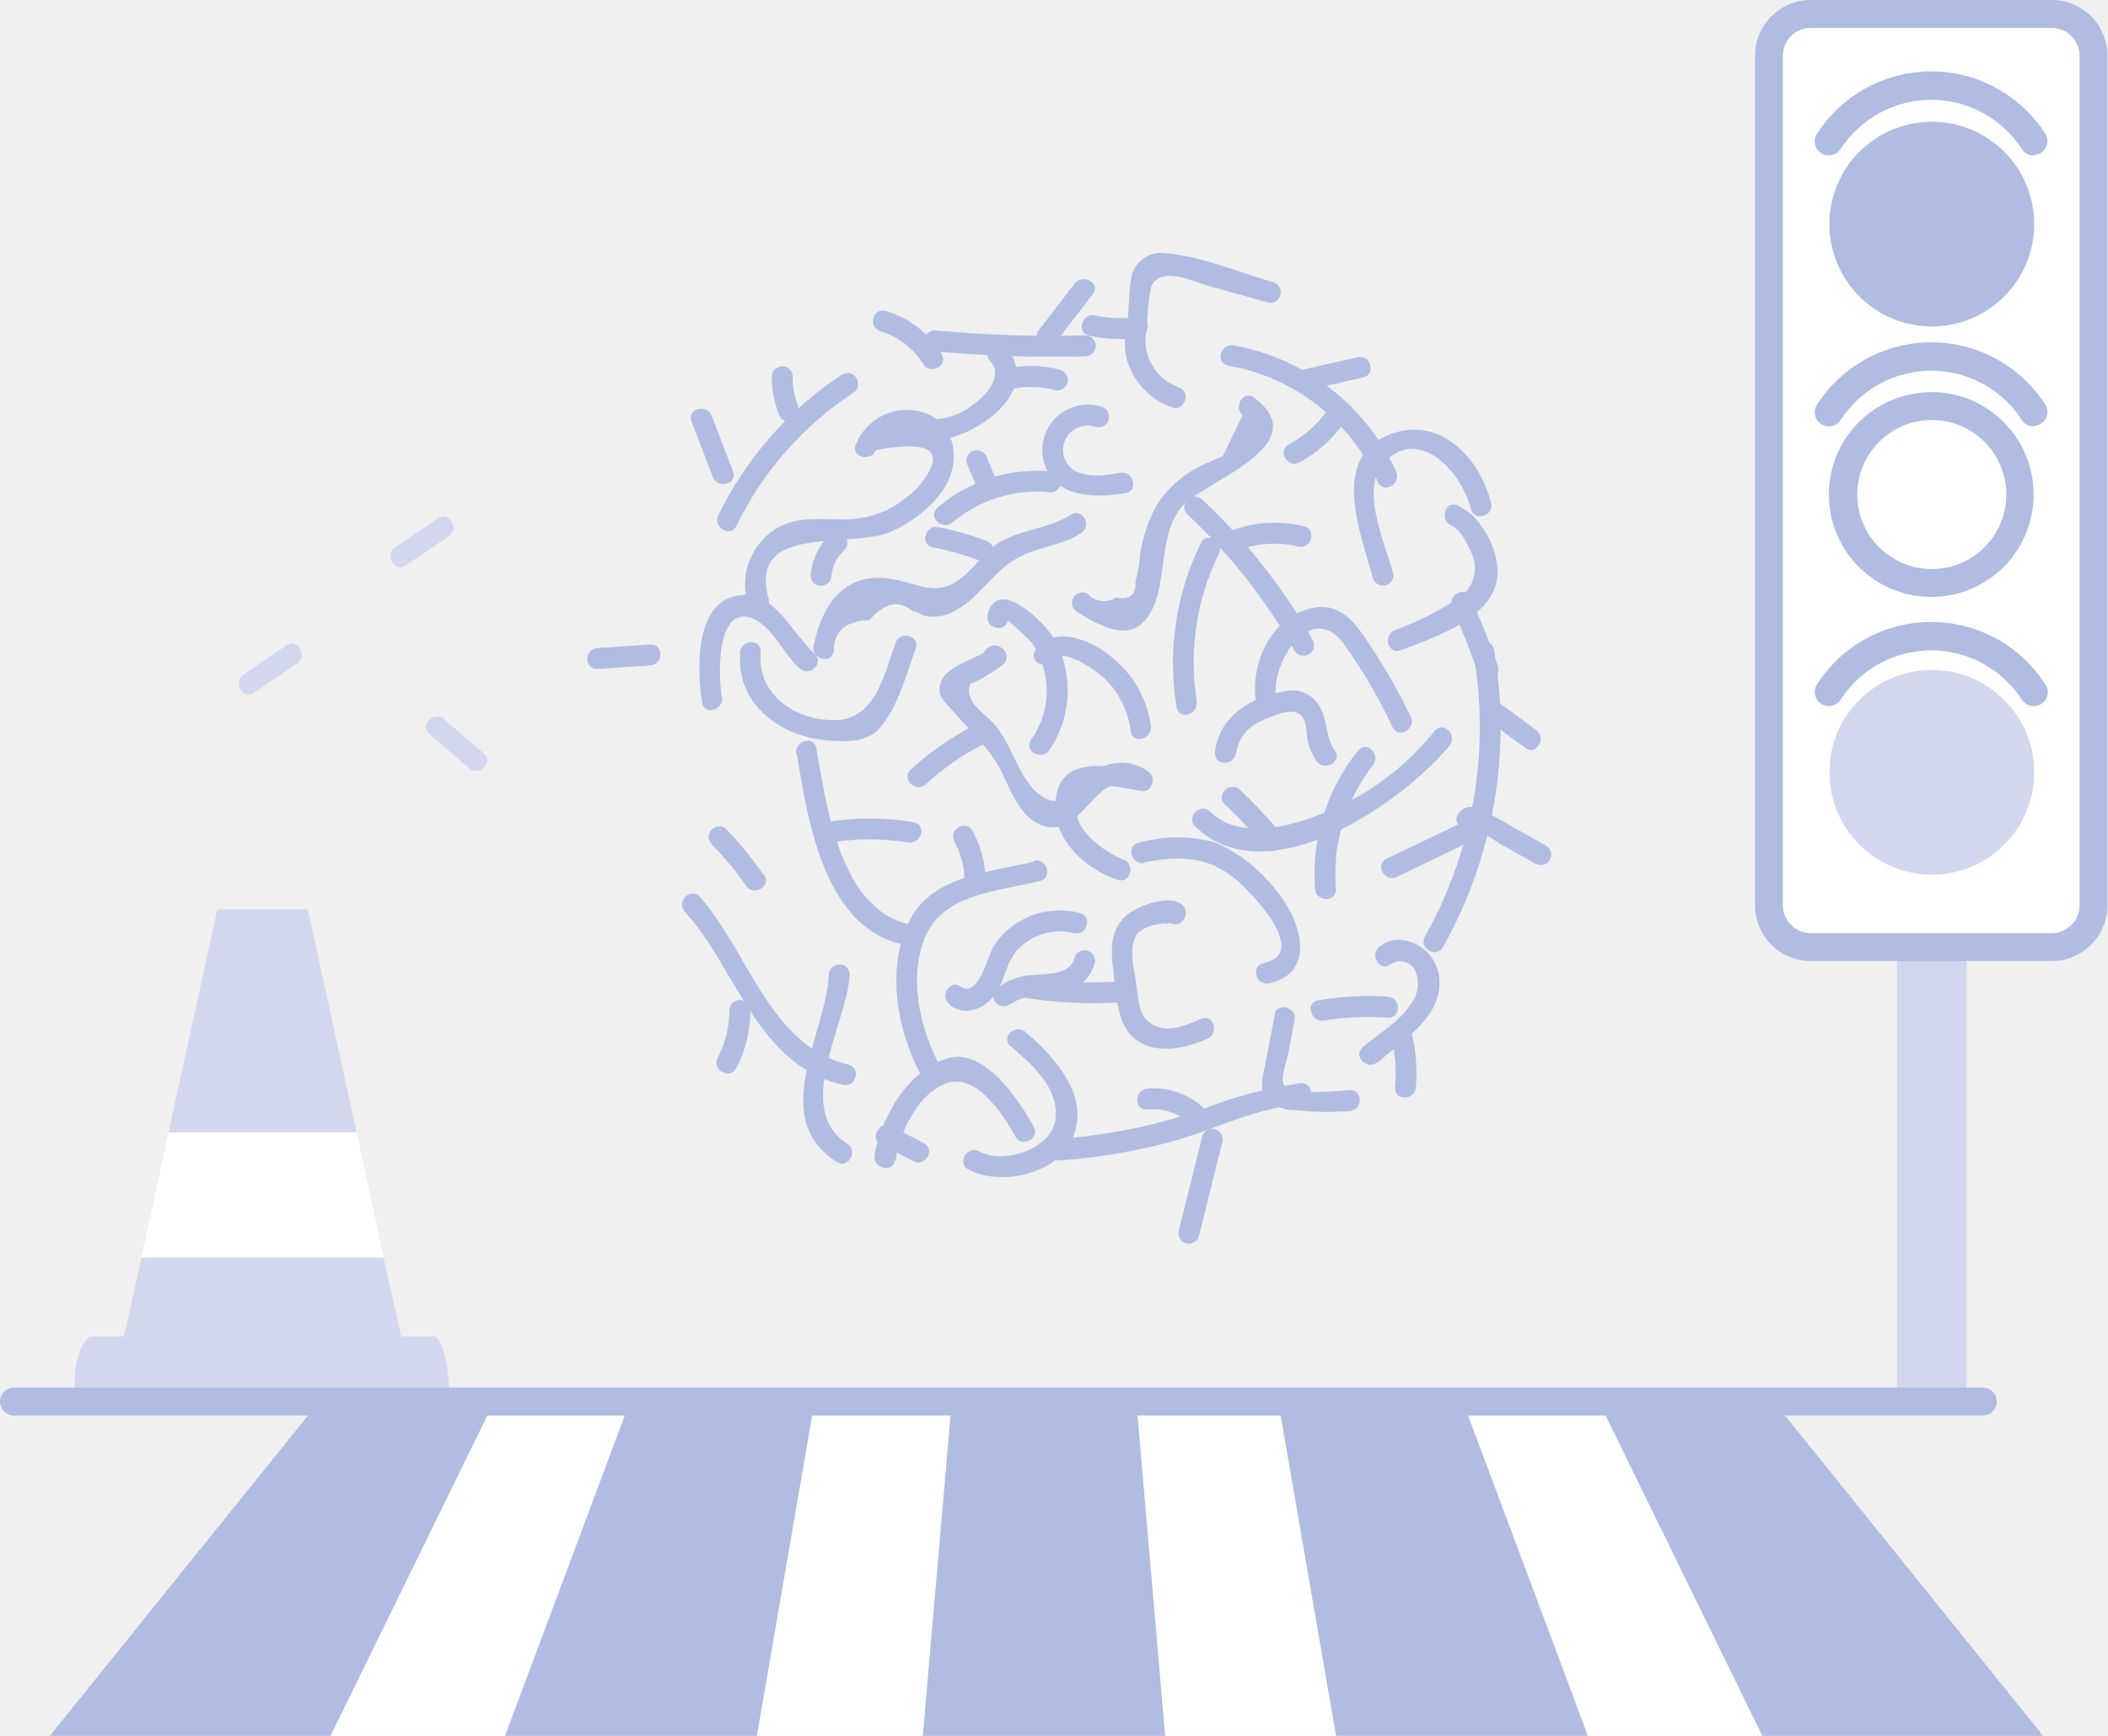
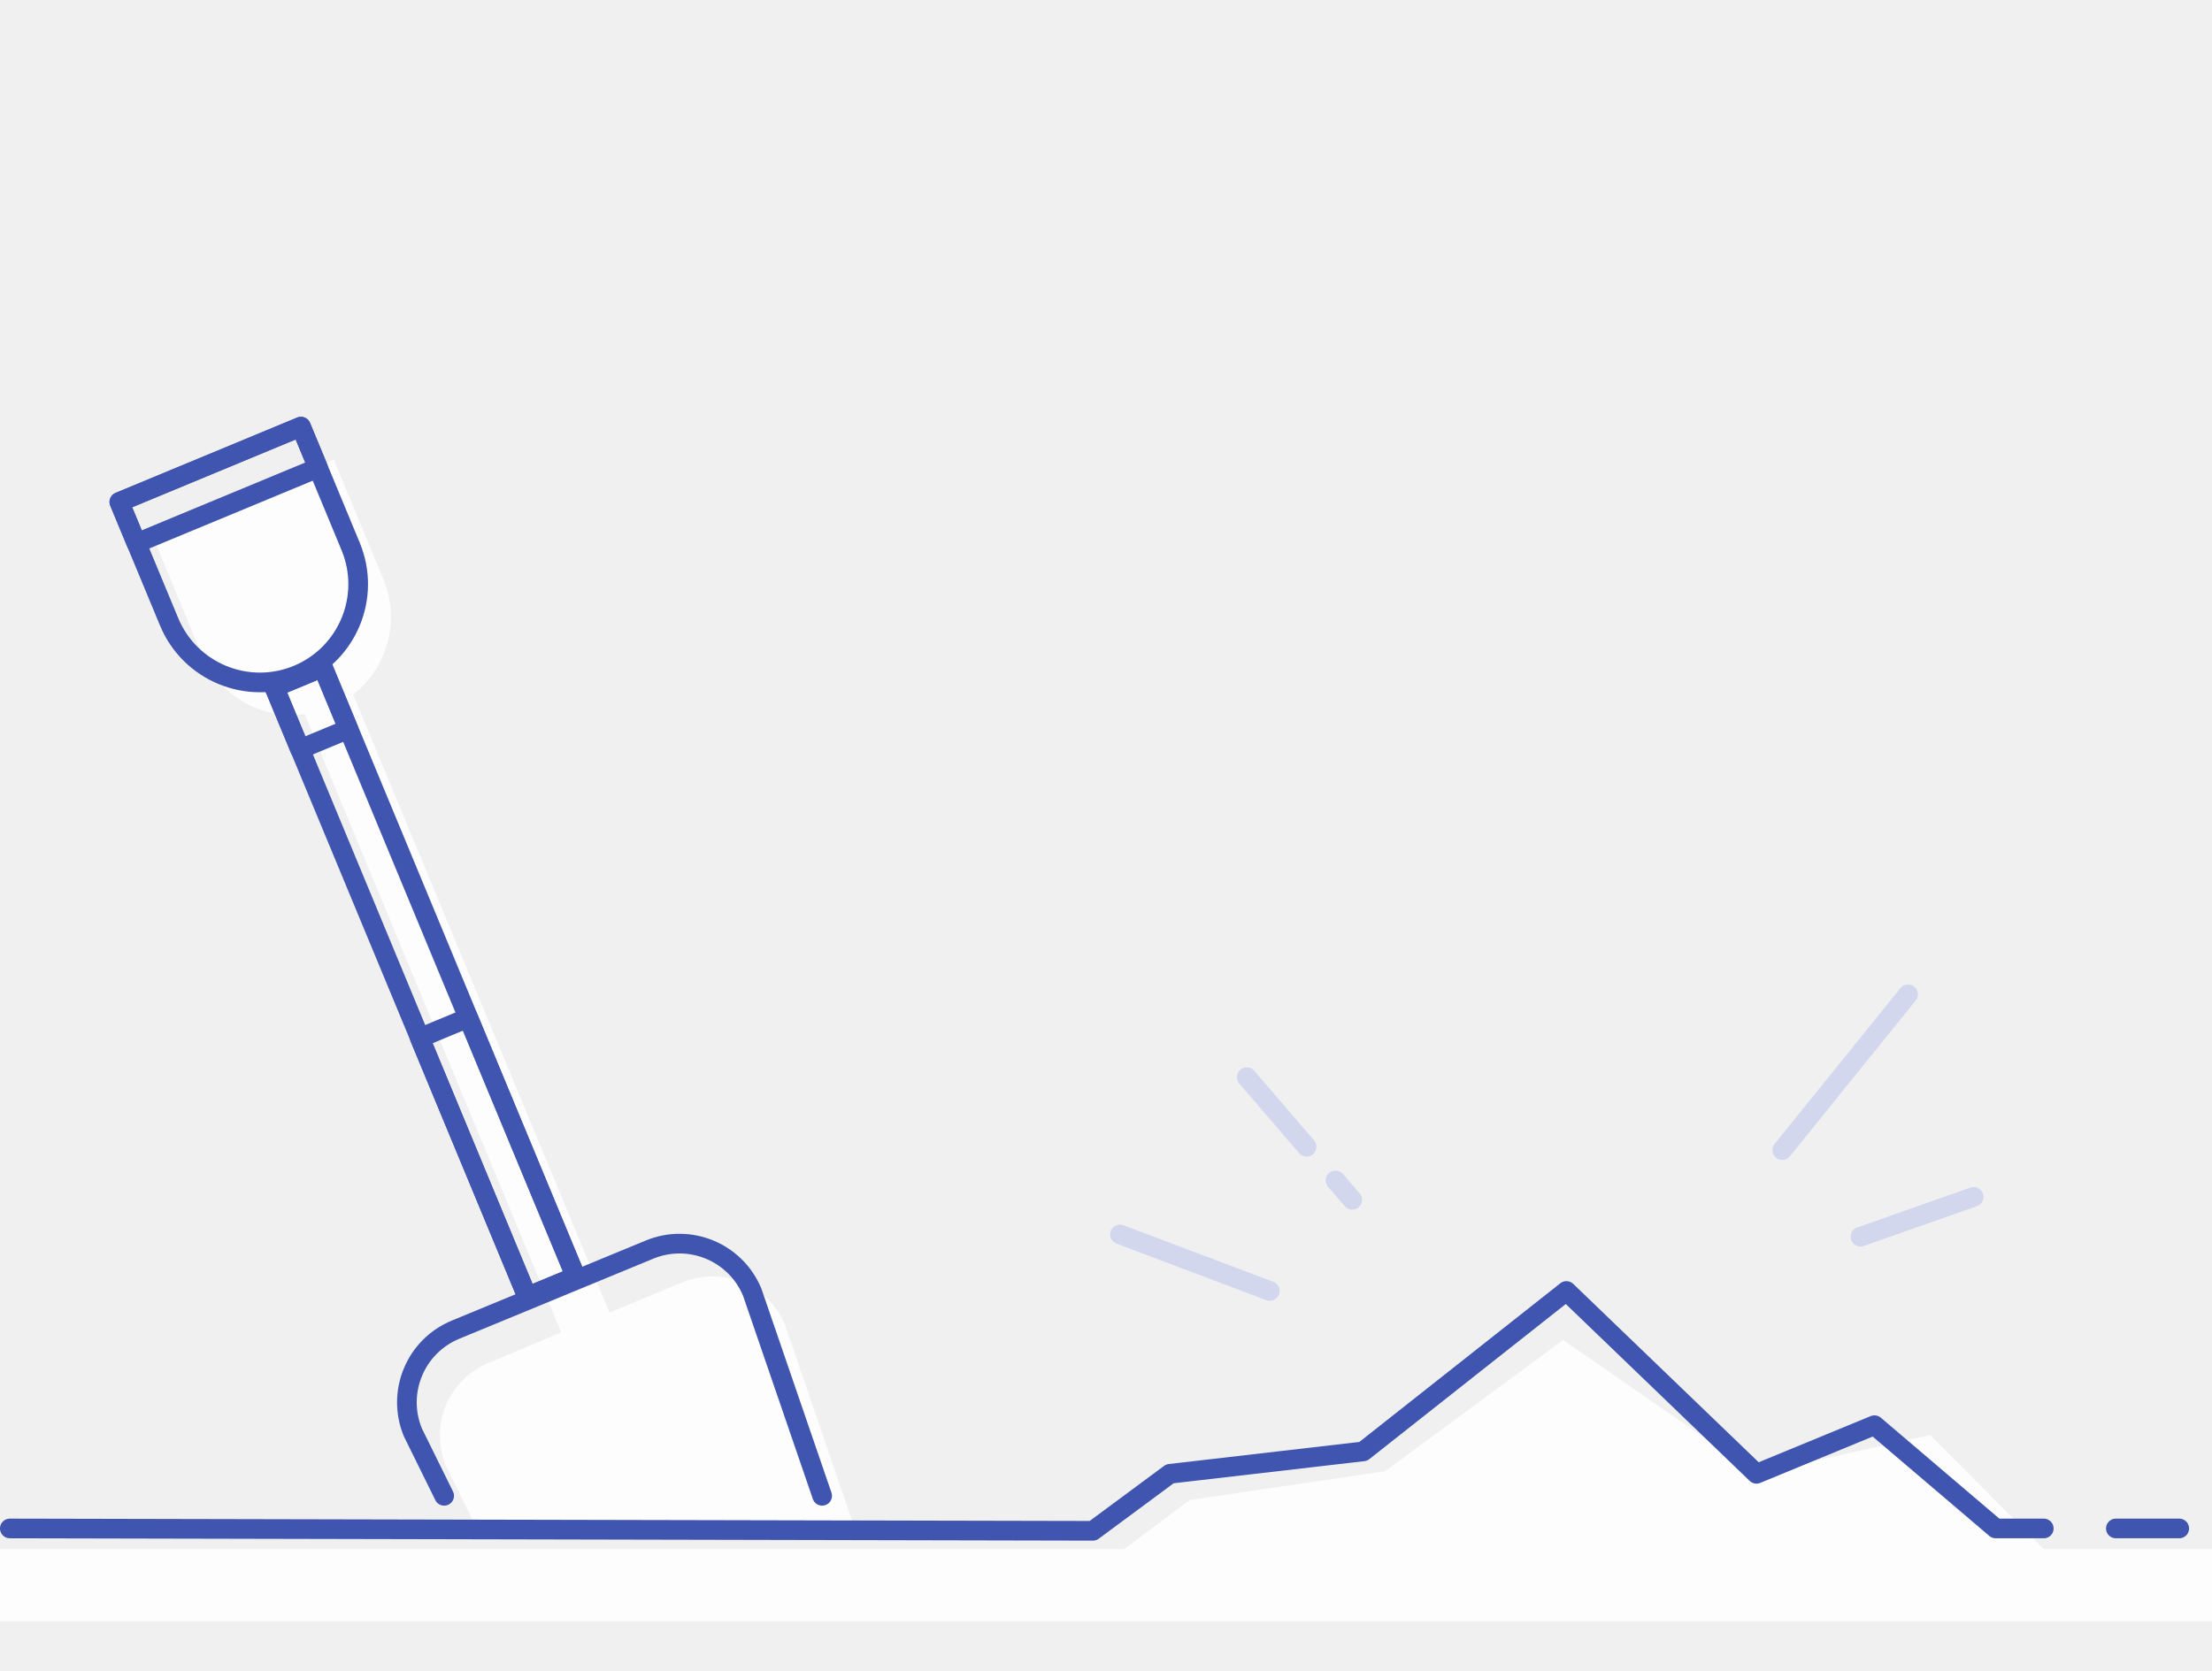
- <svg xmlns="http://www.w3.org/2000/svg" viewBox="0 0 151.34 124.63">
+ <svg xmlns="http://www.w3.org/2000/svg" id="Layer_1" data-name="Layer 1" viewBox="0 0 337.5 255">
  <defs>
-     <style>.cls-1{fill:#fff;}.cls-2{fill:#b0bce1;}.cls-3{fill:#d2d7ee;}</style>
+     <style>.cls-1{fill:#fdfdfd;}.cls-2,.cls-3{fill:none;stroke-linecap:round;stroke-linejoin:round;stroke-width:3px;}.cls-2{stroke:#d2d7ee;}.cls-3{stroke:#3f55af;}</style>
  </defs>
+   <polygon class="cls-1" points="337.5 236.42 311.83 236.42 294.5 219 268 224.92 238.5 204.5 211.33 224.53 181.5 228.92 171.5 236.42 0 236.42 0 247.42 337.5 247.42 337.5 236.42" />
  <g id="Layer_2" data-name="Layer 2">
-     <polygon class="cls-1" points="128.52 124.63 21.44 124.63 23.44 101.63 126.52 101.63 128.52 124.63" />
-     <polygon class="cls-1" points="27.54 90.3 10.16 90.3 12.1 81.3 25.6 81.3 27.54 90.3" />
-   </g>
-   <g id="Layer_1" data-name="Layer 1">
-     <path class="cls-2" d="M60.5,26.86A25.43,25.43,0,0,0,51.57,37c-.42.86.87,1.62,1.3.76a24,24,0,0,1,8.39-9.56c.8-.53.05-1.83-.76-1.3Z" />
-     <path class="cls-2" d="M57.31,29.17a5.19,5.19,0,0,1-.4-2.12.75.75,0,0,0-1.5,0A7,7,0,0,0,56,29.93a.76.76,0,0,0,1,.27.77.77,0,0,0,.27-1Z" />
-     <path class="cls-2" d="M52.63,33.85l-1.54-4c-.34-.89-1.8-.5-1.45.4l1.54,4c.34.89,1.8.5,1.45-.4Z" />
-     <path class="cls-2" d="M63.21,23.78a5.47,5.47,0,0,1,3.09,2.38c.51.82,1.8.07,1.3-.76a7.06,7.06,0,0,0-4-3.07c-.93-.28-1.32,1.16-.4,1.45Z" />
-     <path class="cls-2" d="M67.17,25.23a91.53,91.53,0,0,0,10.74.35.75.75,0,0,0,0-1.5,91.53,91.53,0,0,1-10.74-.35c-1-.09-1,1.41,0,1.5Z" />
-     <path class="cls-2" d="M83.33,28.85l.66.33.58-1.37a3.59,3.59,0,0,1-2.24-4.16,18.82,18.82,0,0,1,.29-3c.66-1.67,3.13-.4,4.29-.08L91,21.71a.75.75,0,0,0,.4-1.45c-2.46-.69-5.19-1.89-7.74-2.08a2.16,2.16,0,0,0-2.46,1.9c-.19,1-.1,2.12-.29,3.17a5.62,5.62,0,0,0,0,2.61,5.19,5.19,0,0,0,3.27,3.4c.79.3,1.33-1,.58-1.37l-.66-.33c-.86-.43-1.62.86-.76,1.3Z" />
-     <path class="cls-2" d="M81.66,22.78a9.5,9.5,0,0,1-3.06-.13c-.94-.2-1.34,1.25-.4,1.45a10.75,10.75,0,0,0,3.46.18c.95-.11,1-1.61,0-1.5Z" />
-     <path class="cls-2" d="M53.15,46.86c-.33,3.65,2.83,6,6.17,6.29,1.47.15,3.05.18,4-1.06,1.17-1.47,1.8-3.79,2.42-5.53.32-.91-1.13-1.3-1.45-.4-.79,2.23-1.43,5.46-4.28,5.54s-5.68-1.82-5.4-4.84c.09-1-1.41-1-1.5,0Z" />
-     <path class="cls-2" d="M57.21,54.15c.8,4.84,2,12.79,8,13.73.94.15,1.35-1.3.4-1.45-5.25-.83-6.25-8.42-7-12.68-.16-1-1.6-.55-1.45.4Z" />
-     <path class="cls-2" d="M49.16,65.45c3.78,4.19,5.17,11,11.35,12.44.94.22,1.34-1.22.4-1.45-5.69-1.35-7.17-8.15-10.68-12.05-.65-.72-1.71.35-1.06,1.06Z" />
-     <path class="cls-2" d="M59.5,70c-.2,4.27-4.37,10.25.57,13.43.81.52,1.57-.77.76-1.3-3.93-2.52,0-8.69.17-12.13,0-1-1.45-1-1.5,0Z" />
-     <path class="cls-2" d="M52.86,76.71a8.92,8.92,0,0,0,1-4.16.75.75,0,0,0-1.5,0,7.25,7.25,0,0,1-.83,3.4c-.45.85.85,1.61,1.3.76Z" />
-     <path class="cls-2" d="M72.55,75.1c1.51,1.32,3.4,2.91,3.25,5.12s-3.65,3.45-5.52,2.45c-.85-.46-1.61.84-.76,1.3,2.24,1.2,6.18.37,7.37-2,1.56-3.12-1.11-6-3.28-7.89-.72-.63-1.79.42-1.06,1.06Z" />
-     <path class="cls-2" d="M75.9,83.33A43.07,43.07,0,0,0,84,82c3.14-.86,6.08-2.45,9.37-2.72,1-.08,1-1.58,0-1.5a30.57,30.57,0,0,0-7.39,2,40.58,40.58,0,0,1-10.12,2c-1,.07-1,1.57,0,1.5Z" />
-     <path class="cls-2" d="M91.52,72.86l-.67,3.49c-.15.8-.5,1.84.06,2.57A2.94,2.94,0,0,0,93,79.7a19.46,19.46,0,0,0,3.88.07c1-.07,1-1.57,0-1.5s-4.32.44-4.73-.43c-.23-.49.23-1.66.33-2.18l.46-2.4c.18-.94-1.26-1.35-1.45-.4Z" />
-     <path class="cls-2" d="M82.39,79.66a3.77,3.77,0,0,1,3.2,1.2c.66.71,1.72-.36,1.06-1.06a5.21,5.21,0,0,0-4.26-1.64c-1,.08-1,1.59,0,1.5Z" />
-     <path class="cls-2" d="M86.3,81.63l-1.67,6.71a.75.75,0,0,0,1.45.4L87.75,82a.75.75,0,0,0-1.45-.4Z" />
-     <path class="cls-2" d="M98.9,76.3c1.85-1.67,4.89-3.38,4.39-6.35-.32-1.87-2.59-3.22-4.24-2-.76.57,0,1.87.76,1.3a1.21,1.21,0,0,1,1.79.43,2.43,2.43,0,0,1-.38,2.51c-.84,1.25-2.29,2.05-3.39,3-.72.65.34,1.7,1.06,1.06Z" />
-     <path class="cls-2" d="M99.66,71.56a21.6,21.6,0,0,0-5,.26c-1,.16-.55,1.6.4,1.45a19.9,19.9,0,0,1,4.55-.2c1,.06,1-1.44,0-1.5Z" />
-     <path class="cls-2" d="M99.95,74.75a10.7,10.7,0,0,1,.2,3.3c-.08,1,1.42,1,1.5,0a12,12,0,0,0-.26-3.7c-.21-.94-1.66-.54-1.45.4Z" />
-     <path class="cls-2" d="M103.6,68a32.33,32.33,0,0,0,3.65-21.38c-.16-.95-1.6-.55-1.45.4a30.64,30.64,0,0,1-3.5,20.22c-.47.85.83,1.6,1.3.76Z" />
-     <path class="cls-2" d="M105.28,58.91l-5.75,2.75c-.87.42-.11,1.71.76,1.3L106,60.2c.87-.42.11-1.71-.76-1.3Z" />
-     <path class="cls-2" d="M106,59.21l.09-.13-.45.34a12.51,12.51,0,0,1,2.09,1.19l2.5,1.4a.75.75,0,0,0,.76-1.3l-4.1-2.3c-.75-.42-1.58-.83-2.18,0s.74,1.54,1.3.76Z" />
-     <path class="cls-2" d="M106.62,51.58l2.9,2.13c.78.57,1.53-.73.76-1.3l-2.9-2.13c-.78-.57-1.53.73-.76,1.3Z" />
-     <path class="cls-2" d="M100.58,46.69c2.18-.85,5.9-2.07,6.76-4.54.7-2-.82-5.06-2.72-5.86-.89-.37-1.28,1.08-.4,1.45.64.27,1.06,1.21,1.34,1.8a2.56,2.56,0,0,1-1,3.5,22.21,22.21,0,0,1-4.41,2.2c-.89.35-.5,1.8.4,1.45Z" />
-     <path class="cls-2" d="M100,41.08c-.6-2.16-2.46-6.17-.52-8,2.64-2.5,5.55,1.08,6.12,3.45.22.94,1.67.54,1.45-.4-.78-3.27-3.73-6.35-7.32-4.92-4.28,1.71-2,7.14-1.17,10.28a.75.75,0,0,0,1.45-.4Z" />
-     <path class="cls-2" d="M100.23,33.85A15.93,15.93,0,0,0,88.57,24.8c-.94-.17-1.35,1.27-.4,1.45a14.55,14.55,0,0,1,10.76,8.37c.41.87,1.7.11,1.3-.76Z" />
-     <path class="cls-2" d="M94.09,27.95l3.78-.85c.94-.21.54-1.66-.4-1.45l-3.78.85c-.94.21-.54,1.66.4,1.45Z" />
-     <path class="cls-2" d="M95.09,29.73a7.65,7.65,0,0,1-2.56,2.17c-.85.46-.09,1.75.76,1.3a9.33,9.33,0,0,0,3.1-2.71c.58-.77-.72-1.52-1.3-.76Z" />
-     <path class="cls-2" d="M89.21,29.82l-1.42,2.93q-.66.27-1.31.57a9.39,9.39,0,0,0-1.56.92,7.41,7.41,0,0,0-2,2.25,10.57,10.57,0,0,0-1.07,3.34,9.85,9.85,0,0,1-.33,1.92q.1,1.44-1.43,1.16a1.53,1.53,0,0,1-2-.27.75.75,0,0,0-.76,1.3c1.25.76,3.36,2.07,4.68.8,2.07-2,.88-6.1,2.87-8.42,1.42-1.66,9.75-4.38,5.14-7.78-.78-.57-1.53.73-.76,1.3Z" />
-     <path class="cls-2" d="M85.25,36.94a40.84,40.84,0,0,1,7.69,9.77.75.75,0,0,0,1.3-.76,42.17,42.17,0,0,0-7.92-10.08c-.7-.66-1.77.4-1.06,1.06Z" />
-     <path class="cls-2" d="M93.62,37.79a8.76,8.76,0,0,0-5.16.29c-.9.33-.51,1.79.4,1.45a7.33,7.33,0,0,1,4.36-.29c.94.22,1.34-1.22.4-1.45Z" />
-     <path class="cls-2" d="M86.21,39a19.5,19.5,0,0,0-1.74,11.76c.15,1,1.59.55,1.45-.4a17.72,17.72,0,0,1,1.59-10.61c.42-.87-.87-1.63-1.3-.76Z" />
-     <path class="cls-2" d="M88.76,54.05a2.88,2.88,0,0,1,1.82-2.29c.59-.29,2.08-.95,2.69-.51s.49,1.33.6,1.84a4,4,0,0,0,.66,1.57c.56.78,1.86,0,1.3-.76-.7-1-.49-2.26-1.14-3.26a2.24,2.24,0,0,0-2.46-1c-2.39.38-4.74,1.79-5,4.38-.08,1,1.42,1,1.5,0Z" />
-     <path class="cls-2" d="M91.61,50.05c-.37-2.48,2.5-7,4.86-3.83a37.47,37.47,0,0,1,3.51,6c.43.87,1.72.11,1.3-.76a42.25,42.25,0,0,0-3.51-6c-.86-1.19-1.86-2.11-3.42-1.83-3.09.56-4.61,4-4.18,6.82.14,1,1.59.55,1.45-.4Z" />
-     <path class="cls-2" d="M103,52.48a19.4,19.4,0,0,1-6.27,5.13c-2.65,1.32-7.35,3.12-9.86.67-.69-.67-1.75.38-1.06,1.06,5.15,5,14.79-1.61,18.25-5.8.61-.74-.44-1.81-1.06-1.06Z" />
-     <path class="cls-2" d="M97.51,53.88a14.15,14.15,0,0,0-3.1,9.92c.07,1,1.57,1,1.5,0a12.6,12.6,0,0,1,2.66-8.86c.59-.75-.46-1.82-1.06-1.06Z" />
-     <path class="cls-2" d="M51.81,50c-.23-1.46-.42-6.51,2.15-5.63C55.53,45,56.24,47,57.42,48c.72.64,1.78-.41,1.06-1.06-1.7-1.52-3.11-5.07-6-4.05-2.62.91-2.41,5.39-2.08,7.53.15,1,1.59.55,1.45-.4Z" />
-     <path class="cls-2" d="M55.2,43.05c-1.62-5.6,6-3.56,8.85-4.91,1.91-.89,4.17-2.68,4.39-4.94.44-4.45-5.45-5.07-7-1.28-.36.89,1.09,1.28,1.45.4q6.21-1.18,3,2.69a10.24,10.24,0,0,1-1.82,1.41,7.13,7.13,0,0,1-3.74.86c-1.48,0-3-.17-4.37.54a4.69,4.69,0,0,0-2.22,5.64.75.75,0,0,0,1.45-.4Z" />
-     <path class="cls-2" d="M59.55,38.44a4.53,4.53,0,0,0-1.36,2.87.75.75,0,0,0,.75.75.77.77,0,0,0,.75-.75,2.93,2.93,0,0,1,.92-1.81c.7-.67-.36-1.73-1.06-1.06Z" />
-     <path class="cls-2" d="M66.64,31.61c3,.23,8.47-3.51,5.49-6.77-.65-.71-1.71.35-1.06,1.06.95,1-.12,2.33-1,3a5,5,0,0,1-3.47,1.22c-1-.07-1,1.43,0,1.5Z" />
-     <path class="cls-2" d="M72.36,28a6.44,6.44,0,0,1,3.35,0,.75.75,0,0,0,.4-1.45,8,8,0,0,0-4.15,0,.75.75,0,0,0,.4,1.45Z" />
-     <path class="cls-2" d="M79.07,29.2a3.27,3.27,0,0,0-4.19,3.69c.56,2.87,3.65,2.89,5.94,2.51.95-.16.55-1.61-.4-1.45-1.27.21-3.28.53-3.95-.93a1.76,1.76,0,0,1,2.2-2.37.75.75,0,0,0,.4-1.45Z" />
-     <path class="cls-2" d="M75.4,33.84a11,11,0,0,0-8.09,2.61c-.74.62.32,1.68,1.06,1.06a9.48,9.48,0,0,1,7-2.17c1,.08,1-1.42,0-1.5Z" />
-     <path class="cls-2" d="M71.59,34.62l-.74-1.75a.77.77,0,0,0-.92-.52.75.75,0,0,0-.52.92L70.15,35a.77.77,0,0,0,.92.52.75.75,0,0,0,.52-.92Z" />
-     <path class="cls-2" d="M59.86,46.75q0-2.16,2.57-2.23,1.6-1.88,3.07-.65c.32,0,.62.31.94.36a3.1,3.1,0,0,0,2.26-.47c1.62-.89,2.6-2.7,4.25-3.64s3.22-.89,4.68-1.86c.8-.53.05-1.83-.76-1.3-1.64,1.08-3.68,1-5.34,2.13-1,.73-1.73,1.88-2.74,2.59-1.52,1.05-2.76.33-4.23,0-3.55-.86-5.42,1.24-6.15,4.7-.2.94,1.25,1.34,1.45.4Z" />
-     <path class="cls-2" d="M70.85,38.85a19.37,19.37,0,0,0-3.49-1c-.94-.19-1.35,1.26-.4,1.45a19.37,19.37,0,0,1,3.49,1c.9.36,1.28-1.09.4-1.45Z" />
-     <path class="cls-2" d="M72.33,44.52a24.24,24.24,0,0,1,1.79,1.68,6.2,6.2,0,0,1,.9,2.18,6,6,0,0,1-1,4.73c-.56.79.74,1.54,1.3.76a7.57,7.57,0,0,0,.36-8c-.61-1.1-4.1-4.6-4.77-1.72-.22.94,1.23,1.34,1.45.4Z" />
-     <path class="cls-2" d="M75.64,47.41c.76-1,3.2.83,3.76,1.4a6.38,6.38,0,0,1,1.78,3.69c.13,1,1.58.55,1.45-.4a7.74,7.74,0,0,0-3.34-5.31c-1.43-1-3.72-1.79-4.94-.13-.57.78.73,1.53,1.3.76Z" />
-     <path class="cls-2" d="M71.93,47.49l.08-.11-1,.27.15.1L71,46.58c-1,.92-3.59,1.18-3.54,3,0,.56.49.94.82,1.32,1.23,1.47,2.62,2.62,3.53,4.34.78,1.48,1.4,3.64,3.28,4.1,2.85.7,3.62-4.56,6.59-2.63l.38-1.4c-2.37-.2-5.86-1.24-6.27,2.08-.34,2.78,2.07,5,4.45,5.78.92.31,1.31-1.14.4-1.45-1.27-.43-5.49-3.29-2-5.21.62-.34,2.76.24,3.41.29s1-1,.38-1.4a3.2,3.2,0,0,0-3-.45c-2.18.7-3,4.18-5.33,1.61C73,55.3,72.55,53.33,71.38,52c-.72-.83-2.32-1.71-1.66-3-.15.31,2-1,2.33-1.3a.76.76,0,0,0-.15-1.18l-.15-.1a.77.77,0,0,0-1,.27l-.08.11c-.58.77.72,1.52,1.3.76Z" />
-     <path class="cls-2" d="M66.44,56.33a19,19,0,0,1,4.11-2.87c.86-.45.1-1.74-.76-1.3a20.5,20.5,0,0,0-4.41,3.1c-.71.65.35,1.71,1.06,1.06Z" />
-     <path class="cls-2" d="M74.19,61.87c-3.3.8-7.42,1-9,4.45s-.75,7.79,1,11c.45.85,1.75.1,1.3-.76-1.43-2.68-2.27-6.21-1.12-9.17,1.25-3.24,5.35-3.41,8.28-4.13.94-.23.54-1.67-.4-1.45Z" />
-     <path class="cls-2" d="M70.75,63.3a7.37,7.37,0,0,0-.93-3.64c-.47-.85-1.76-.09-1.3.76a5.77,5.77,0,0,1,.72,2.88.75.75,0,0,0,1.5,0Z" />
-     <path class="cls-2" d="M59.36,60.55a16.59,16.59,0,0,1,5.85-.06c.94.16,1.35-1.29.4-1.45a18.75,18.75,0,0,0-6.65.06c-.95.18-.55,1.62.4,1.45Z" />
-     <path class="cls-2" d="M64.29,83.32c.34-2,1.42-4.43,3.31-5.4,2.33-1.19,4.35,2,5.31,3.7.47.84,1.77.09,1.3-.76C73.14,79,70.68,75.16,68,76c-2.84.89-4.72,4.2-5.21,6.93-.17.94,1.28,1.35,1.45.4Z" />
-     <path class="cls-2" d="M63.29,82.18l2.28,1.19c.85.45,1.61-.85.76-1.3L64,80.88c-.85-.45-1.61.85-.76,1.3Z" />
-     <path class="cls-2" d="M68.19,72.18c1.28.9,2.74.13,3.45-1.09.54-.94.64-2.06,1.41-2.89A4.16,4.16,0,0,1,77.11,67c.94.22,1.34-1.22.4-1.45a5.71,5.71,0,0,0-4.64.81A5.38,5.38,0,0,0,71.31,68c-.41.69-1.1,3.73-2.35,2.84-.79-.56-1.54.74-.76,1.3Z" />
-     <path class="cls-2" d="M72.59,72.11c1.06-.91,2.72-.5,4-.93a2.88,2.88,0,0,0,2-2,.75.75,0,0,0-1.45-.4C76.81,70,75.18,69.93,74.2,70a4.56,4.56,0,0,0-2.67,1c-.73.63.33,1.69,1.06,1.06Z" />
-     <path class="cls-2" d="M83.85,66.25l.09,0A.77.77,0,0,0,85,66l.06-.11a.77.77,0,0,0-.27-1c-.87-.62-2.88.09-3.66.63-1.42,1-1.41,2.56-1.21,4.1s.18,4,1.68,5.06,3.45.58,5.06-.08c.88-.36.49-1.82-.4-1.45-1.09.45-2.41,1.06-3.52.41s-1-2-1.18-3.06S81,67.94,81.67,67a2.75,2.75,0,0,1,1.47-.64c.24-.06,1-.06.85-.14l-.27-1-.06.11,1-.27-.09,0c-.88-.38-1.64.91-.76,1.3Z" />
-     <path class="cls-2" d="M73.44,71.62a31.67,31.67,0,0,0,7,.35c1-.06,1-1.56,0-1.5a29.9,29.9,0,0,1-6.58-.29c-.94-.15-1.35,1.3-.4,1.45Z" />
-     <path class="cls-2" d="M82.15,61.91c2.54-.48,4.61-.46,6.65,1.29,1.12,1,5.27,5.23,1.91,5.95-.94.2-.54,1.65.4,1.45,3.51-.75,2.2-4.68.59-6.57a11.48,11.48,0,0,0-4.4-3.52,10.06,10.06,0,0,0-5.54,0c-.95.18-.55,1.62.4,1.45Z" />
-     <path class="cls-2" d="M91.91,59.79A32.46,32.46,0,0,0,89,56.7c-.7-.66-1.77.4-1.06,1.06a32.46,32.46,0,0,1,2.9,3.1c.61.75,1.67-.32,1.06-1.06Z" />
-     <path class="cls-2" d="M54.86,62.88a25.39,25.39,0,0,0-2.71-3.33c-.67-.69-1.73.37-1.06,1.06a23.08,23.08,0,0,1,2.48,3c.54.79,1.84,0,1.3-.76Z" />
-     <path class="cls-2" d="M46.66,46.28l-3.75.25c-1,.06-1,1.57,0,1.5l3.75-.25c1-.06,1-1.57,0-1.5Z" />
-     <path class="cls-3" d="M34.73,54.1l-2.84-2.46c-.73-.63-1.79.43-1.06,1.06l2.84,2.46c.73.63,1.79-.43,1.06-1.06Z" />
-     <path class="cls-3" d="M31.46,37.2l-3.11,2.11c-.79.54,0,1.84.76,1.3l3.11-2.11c.79-.54,0-1.84-.76-1.3Z" />
-     <path class="cls-3" d="M20.58,46.33l-3.11,2.11c-.79.54,0,1.84.76,1.3l3.11-2.11c.79-.54,0-1.84-.76-1.3Z" />
-     <path class="cls-2" d="M75.87,24.48l2.59-3.37c.59-.77-.71-1.51-1.3-.76l-2.59,3.37c-.59.77.71,1.51,1.3.76Z" />
-     <path class="cls-2" d="M107.56,47.88a53.42,53.42,0,0,0-2-5c-.4-.88-1.69-.12-1.3.76a49.53,49.53,0,0,1,1.82,4.61c.31.91,1.76.52,1.45-.4Z" />
-     <polygon class="cls-2" points="83.65 124.63 66.25 124.63 68.33 100.63 81.58 100.63 83.65 124.63" />
-     <polygon class="cls-2" points="54.34 124.63 36.26 124.63 45.23 100.63 58.48 100.63 54.34 124.63" />
-     <polygon class="cls-2" points="23.73 124.63 3.58 124.63 22.92 100.63 35.48 100.63 23.73 124.63" />
-     <polygon class="cls-2" points="95.92 124.63 114 124.63 105.02 100.63 91.77 100.63 95.92 124.63" />
-     <polygon class="cls-2" points="126.52 124.63 146.68 124.63 127.34 100.63 114.78 100.63 126.52 124.63" />
-     <rect class="cls-3" x="136.19" y="42.37" width="5" height="58.27" />
-     <rect class="cls-1" x="127.04" y="1" width="23.3" height="66.96" rx="3" ry="3" />
-     <path class="cls-2" d="M147.34,69H130a4,4,0,0,1-4-4V4a4,4,0,0,1,4-4h17.3a4,4,0,0,1,4,4V65A4,4,0,0,1,147.34,69ZM130,2a2,2,0,0,0-2,2V65a2,2,0,0,0,2,2h17.3a2,2,0,0,0,2-2V4a2,2,0,0,0-2-2Z" />
-     <circle class="cls-2" cx="138.69" cy="16.09" r="7.35" />
-     <path class="cls-2" d="M138.69,30.16a5.35,5.35,0,1,1-5.35,5.35,5.35,5.35,0,0,1,5.35-5.35m0-2A7.35,7.35,0,1,0,146,35.5a7.35,7.35,0,0,0-7.35-7.35Z" />
-     <circle class="cls-3" cx="138.69" cy="55.45" r="7.35" />
-     <path class="cls-2" d="M146,11.17a1,1,0,0,1-.88-.52,7.75,7.75,0,0,0-12.94,0,1,1,0,1,1-1.76-1,9.74,9.74,0,0,1,16.45,0,1,1,0,0,1-.88,1.48Z" />
-     <path class="cls-2" d="M146,30.62a1,1,0,0,1-.88-.52,7.75,7.75,0,0,0-12.94,0,1,1,0,1,1-1.76-1,9.74,9.74,0,0,1,16.45,0,1,1,0,0,1-.88,1.48Z" />
-     <path class="cls-2" d="M146,50.7a1,1,0,0,1-.88-.52,7.75,7.75,0,0,0-12.94,0,1,1,0,1,1-1.76-1,9.74,9.74,0,0,1,16.45,0A1,1,0,0,1,146,50.7Z" />
-     <path class="cls-3" d="M32.28,100.63H5.44s-.5-3.33,1-4.67H31.28C32.28,96.8,32.28,100.63,32.28,100.63Z" />
-     <polygon class="cls-3" points="25.6 81.3 22.1 65.3 15.6 65.3 12.1 81.3 25.6 81.3" />
-     <polygon class="cls-3" points="10.16 90.3 8.6 97.3 29.1 97.3 27.54 90.3 10.16 90.3" />
-     <path class="cls-2" d="M142.36,101.63H1a1,1,0,0,1,0-2H142.36a1,1,0,0,1,0,2Z" />
+     <g id="Layer_1-2" data-name="Layer 1-2">
+       <path class="cls-1" d="M119.78,202.2a12,12,0,0,0-15.68-6.49L93,200.31,53.88,106a15,15,0,0,0,4.63-17.55L50.92,70.11,23.21,81.61,30.8,99.92A15,15,0,0,0,46.49,109l39.13,94.34L74.54,208A12,12,0,0,0,68,223.61l4.72,9.63H130.4Z" />
+       <line class="cls-2" x1="193.74" y1="197.02" x2="170.88" y2="188.39" />
+       <line class="cls-2" x1="190.23" y1="164.39" x2="199.36" y2="175.01" />
+       <line class="cls-2" x1="203.77" y1="180.14" x2="206.32" y2="183.11" />
+       <line class="cls-2" x1="291.13" y1="151.74" x2="271.93" y2="175.52" />
+       <line class="cls-2" x1="301.14" y1="182.66" x2="283.87" y2="188.74" />
+       <line class="cls-3" x1="322.83" y1="233.26" x2="332.5" y2="233.26" />
+       <polyline class="cls-3" points="1.5 233.26 166.75 233.62 178.5 224.92 208 221.5 239 197.02 268 224.92 286 217.5 304.5 233.26 311.83 233.26" />
+       <rect class="cls-3" x="60.85" y="99.52" width="8" height="100.69" transform="translate(-52.47 36.28) rotate(-22.53)" />
+       <rect class="cls-3" x="43.51" y="102.97" width="8" height="10.22" transform="translate(-37.79 26.45) rotate(-22.53)" />
+       <rect class="cls-3" x="71.94" y="155.23" width="8" height="42.77" transform="translate(-61.88 42.58) rotate(-22.53)" />
+       <path class="cls-3" d="M67.77,228.28,63,218.61a12,12,0,0,1,6.49-15.68l29.6-12.22a12,12,0,0,1,15.68,6.49l10.67,31.08" />
+       <path class="cls-3" d="M18.21,76.61l27.71-11.5h0l7.59,18.31A15,15,0,0,1,45.4,103h0a15,15,0,0,1-19.6-8.11L18.21,76.61Z" />
+       <rect class="cls-3" x="18.37" y="70.6" width="30" height="6.81" transform="translate(-25.81 18.43) rotate(-22.53)" />
+     </g>
  </g>
</svg>
